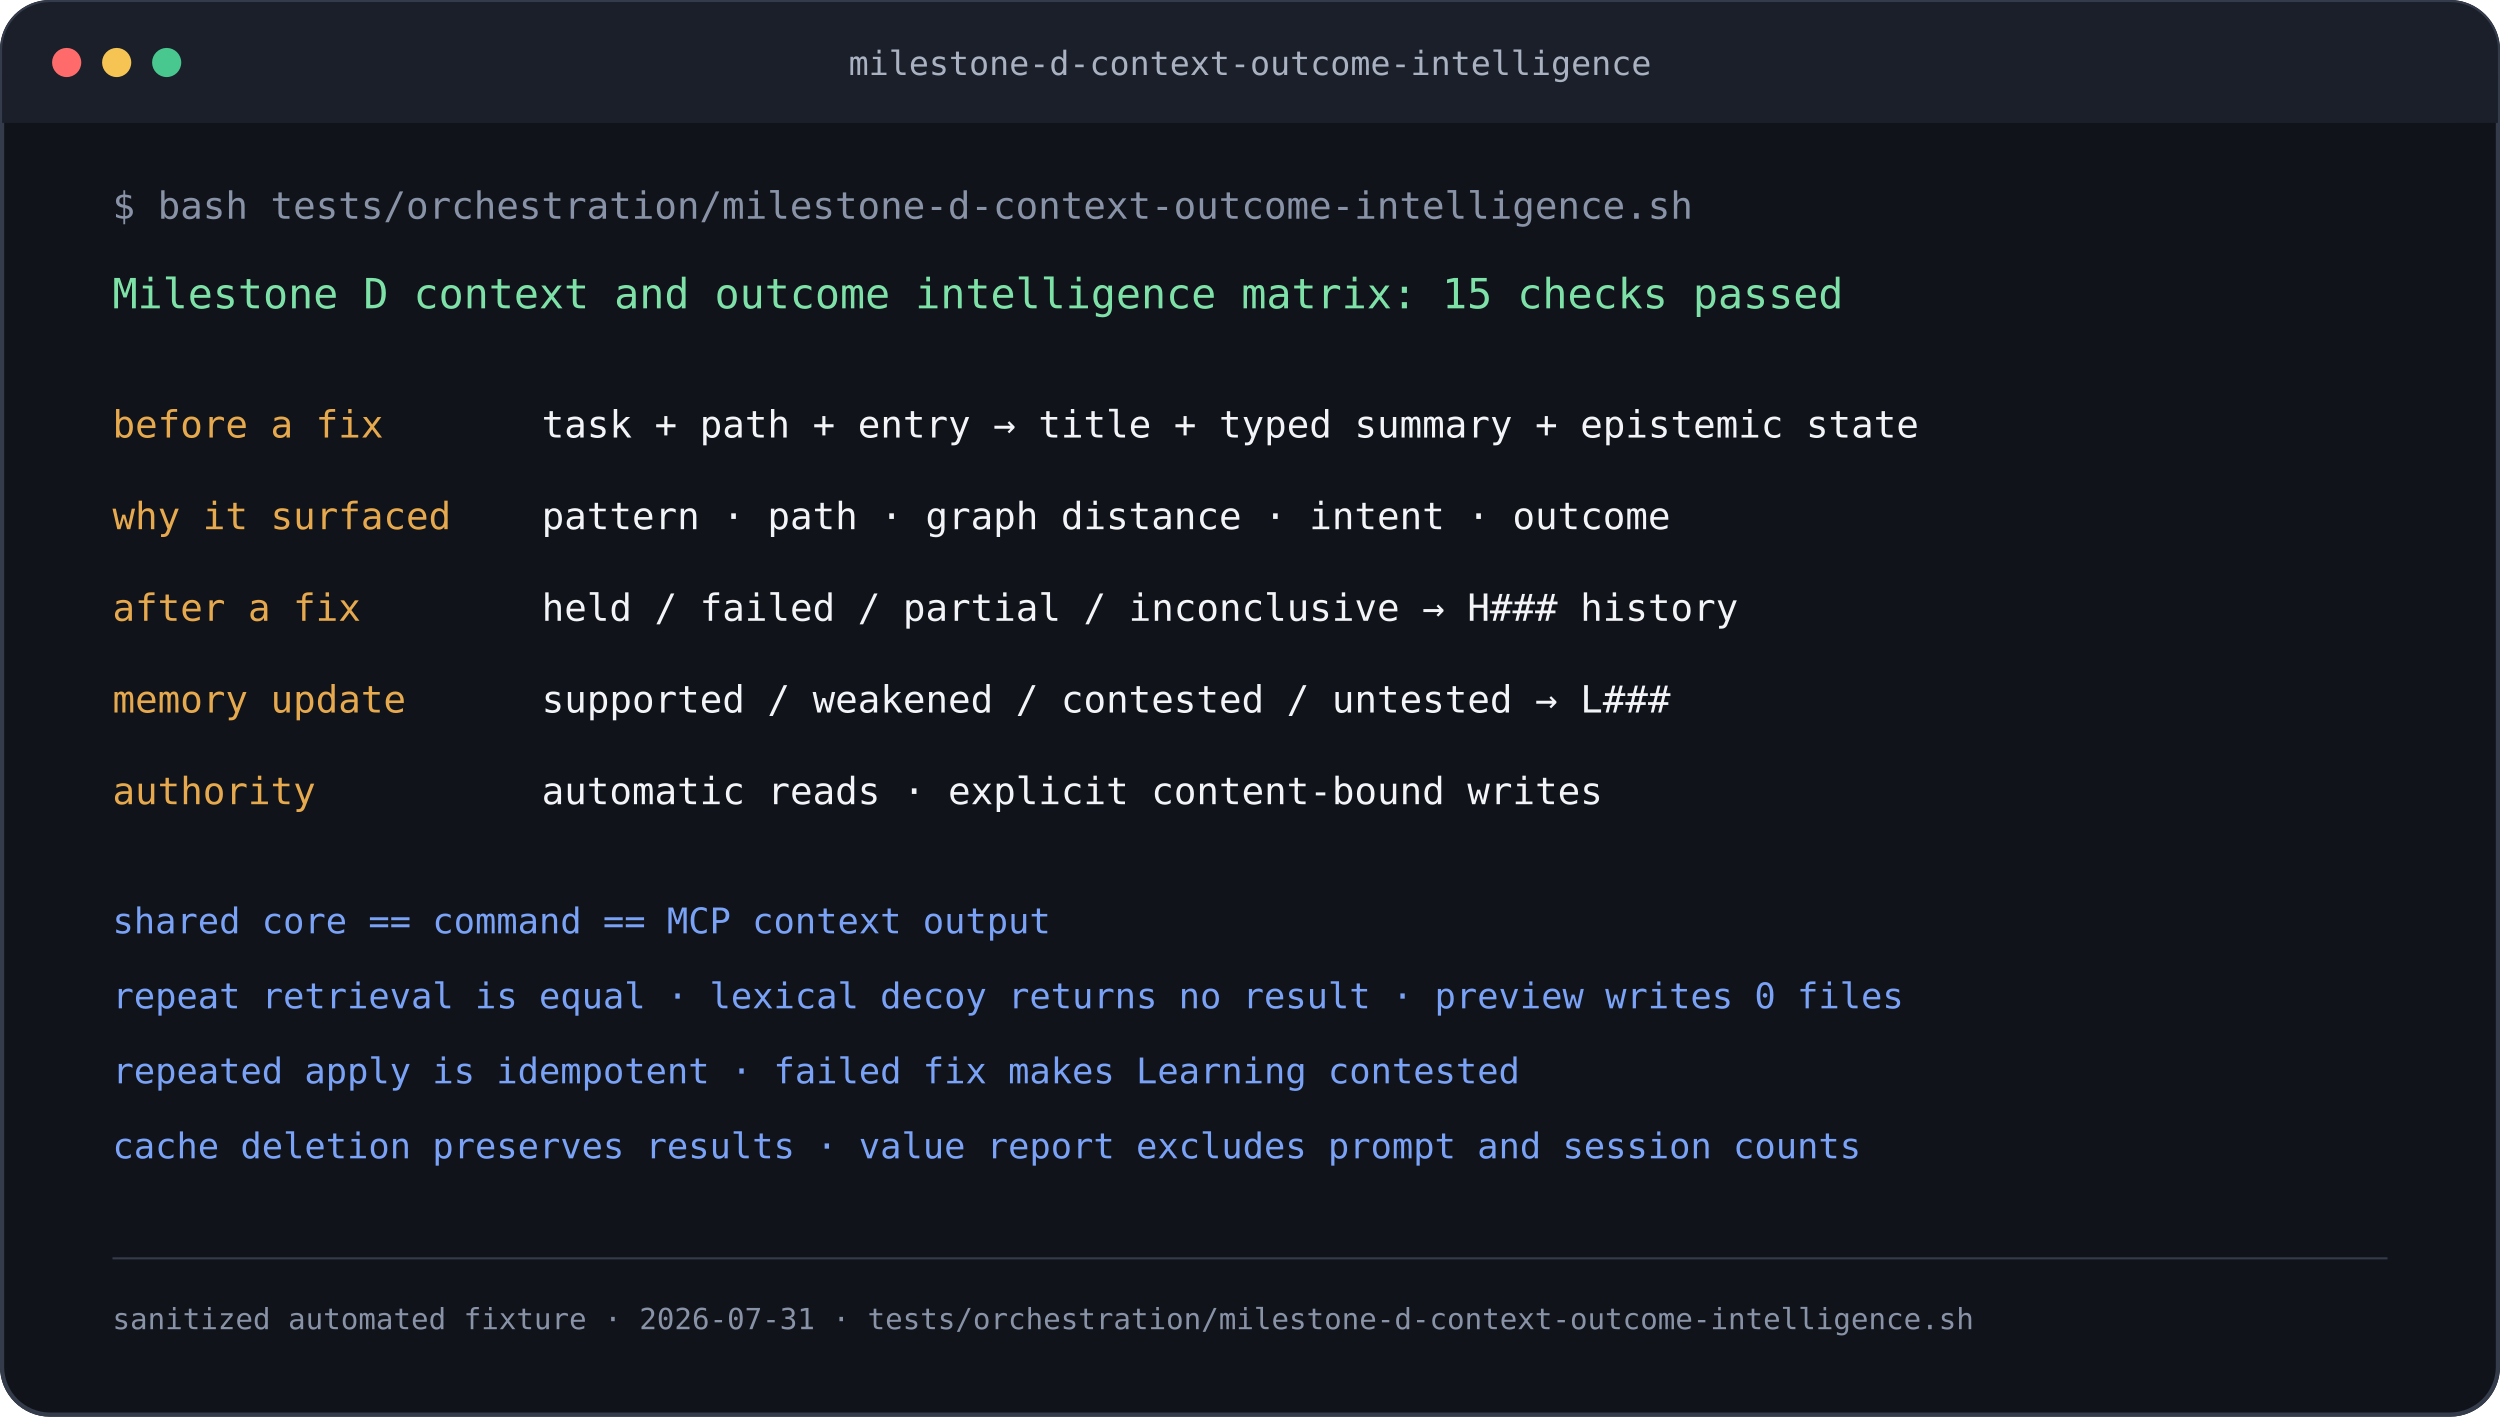
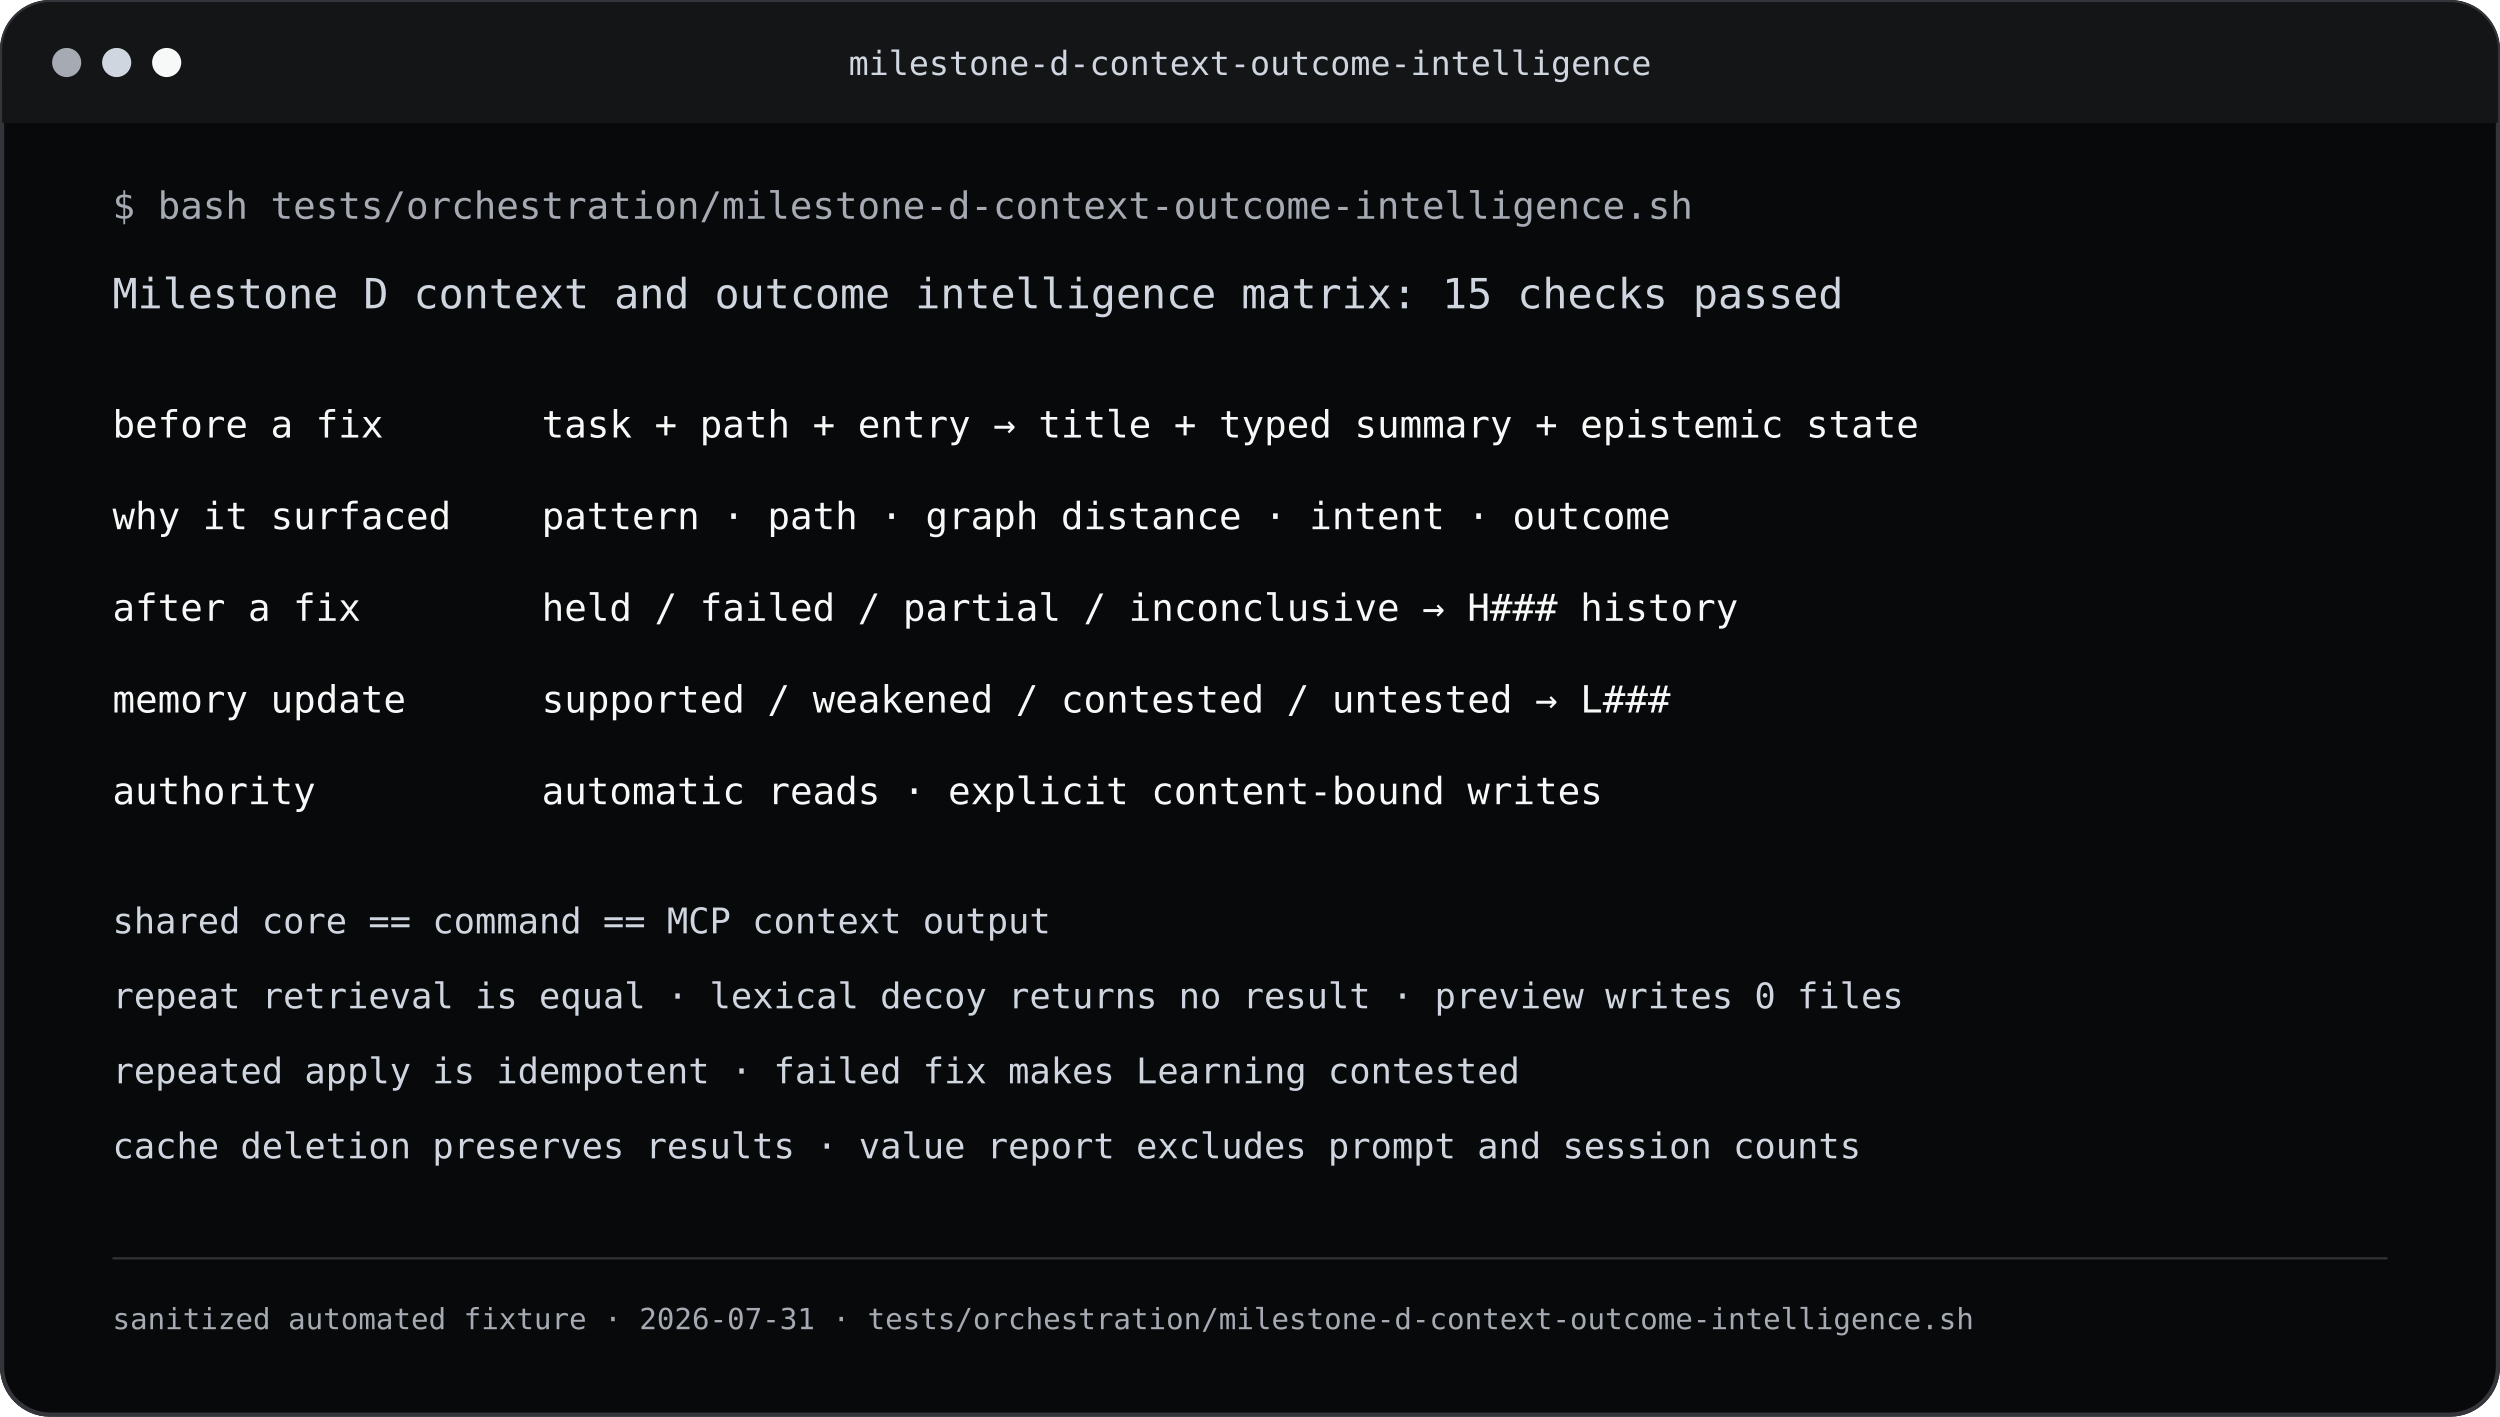
<svg xmlns="http://www.w3.org/2000/svg" width="1200" height="680" viewBox="0 0 1200 680" role="img" aria-labelledby="title desc">
-   <rect width="1200" height="680" rx="24" fill="#10131a" />
-   <rect x="1" y="1" width="1198" height="678" rx="23" fill="none" stroke="#343b4a" stroke-width="2" />
-   <rect x="1" y="1" width="1198" height="58" rx="23" fill="#1a1f2a" />
-   <rect x="1" y="36" width="1198" height="23" fill="#1a1f2a" />
-   <circle cx="32" cy="30" r="7" fill="#ff6b6b" />
-   <circle cx="56" cy="30" r="7" fill="#f6c453" />
-   <circle cx="80" cy="30" r="7" fill="#48c78e" />
-   <text x="600" y="36" text-anchor="middle" fill="#aab2c2" font-family="ui-monospace, SFMono-Regular, Consolas, monospace" font-size="16">milestone-d-context-outcome-intelligence</text>
-   <text x="54" y="105" fill="#8993a7" font-family="ui-monospace, SFMono-Regular, Consolas, monospace" font-size="18">$ bash tests/orchestration/milestone-d-context-outcome-intelligence.sh</text>
-   <text x="54" y="148" fill="#7ee2a8" font-family="ui-monospace, SFMono-Regular, Consolas, monospace" font-size="20">Milestone D context and outcome intelligence matrix: 15 checks passed</text>
-   <text x="54" y="210" fill="#e6a94e" font-family="ui-monospace, SFMono-Regular, Consolas, monospace" font-size="18">before a fix</text>
-   <text x="260" y="210" fill="#f2f4f8" font-family="ui-monospace, SFMono-Regular, Consolas, monospace" font-size="18">task + path + entry → title + typed summary + epistemic state</text>
-   <text x="54" y="254" fill="#e6a94e" font-family="ui-monospace, SFMono-Regular, Consolas, monospace" font-size="18">why it surfaced</text>
-   <text x="260" y="254" fill="#f2f4f8" font-family="ui-monospace, SFMono-Regular, Consolas, monospace" font-size="18">pattern · path · graph distance · intent · outcome</text>
-   <text x="54" y="298" fill="#e6a94e" font-family="ui-monospace, SFMono-Regular, Consolas, monospace" font-size="18">after a fix</text>
-   <text x="260" y="298" fill="#f2f4f8" font-family="ui-monospace, SFMono-Regular, Consolas, monospace" font-size="18">held / failed / partial / inconclusive → H### history</text>
-   <text x="54" y="342" fill="#e6a94e" font-family="ui-monospace, SFMono-Regular, Consolas, monospace" font-size="18">memory update</text>
-   <text x="260" y="342" fill="#f2f4f8" font-family="ui-monospace, SFMono-Regular, Consolas, monospace" font-size="18">supported / weakened / contested / untested → L###</text>
-   <text x="54" y="386" fill="#e6a94e" font-family="ui-monospace, SFMono-Regular, Consolas, monospace" font-size="18">authority</text>
-   <text x="260" y="386" fill="#f2f4f8" font-family="ui-monospace, SFMono-Regular, Consolas, monospace" font-size="18">automatic reads · explicit content-bound writes</text>
-   <text x="54" y="448" fill="#7aa2f7" font-family="ui-monospace, SFMono-Regular, Consolas, monospace" font-size="17">shared core == command == MCP context output</text>
-   <text x="54" y="484" fill="#7aa2f7" font-family="ui-monospace, SFMono-Regular, Consolas, monospace" font-size="17">repeat retrieval is equal · lexical decoy returns no result · preview writes 0 files</text>
-   <text x="54" y="520" fill="#7aa2f7" font-family="ui-monospace, SFMono-Regular, Consolas, monospace" font-size="17">repeated apply is idempotent · failed fix makes Learning contested</text>
-   <text x="54" y="556" fill="#7aa2f7" font-family="ui-monospace, SFMono-Regular, Consolas, monospace" font-size="17">cache deletion preserves results · value report excludes prompt and session counts</text>
-   <line x1="54" y1="604" x2="1146" y2="604" stroke="#343b4a" />
-   <text x="54" y="638" fill="#8993a7" font-family="ui-monospace, SFMono-Regular, Consolas, monospace" font-size="14">sanitized automated fixture · 2026-07-31 · tests/orchestration/milestone-d-context-outcome-intelligence.sh</text>
+   <rect width="1200" height="680" rx="24" fill="#08090A" />
+   <rect x="1" y="1" width="1198" height="678" rx="23" fill="none" stroke="#34343A" stroke-width="2" />
+   <rect x="1" y="1" width="1198" height="58" rx="23" fill="#141516" />
+   <rect x="1" y="36" width="1198" height="23" fill="#141516" />
+   <circle cx="32" cy="30" r="7" fill="#A5AAB3" />
+   <circle cx="56" cy="30" r="7" fill="#D0D6E0" />
+   <circle cx="80" cy="30" r="7" fill="#F7F8F8" />
+   <text x="600" y="36" text-anchor="middle" fill="#D0D6E0" font-family="ui-monospace, SFMono-Regular, Consolas, monospace" font-size="16">milestone-d-context-outcome-intelligence</text>
+   <text x="54" y="105" fill="#A5AAB3" font-family="ui-monospace, SFMono-Regular, Consolas, monospace" font-size="18">$ bash tests/orchestration/milestone-d-context-outcome-intelligence.sh</text>
+   <text x="54" y="148" fill="#D0D6E0" font-family="ui-monospace, SFMono-Regular, Consolas, monospace" font-size="20">Milestone D context and outcome intelligence matrix: 15 checks passed</text>
+   <text x="54" y="210" fill="#F7F8F8" font-family="ui-monospace, SFMono-Regular, Consolas, monospace" font-size="18">before a fix</text>
+   <text x="260" y="210" fill="#F7F8F8" font-family="ui-monospace, SFMono-Regular, Consolas, monospace" font-size="18">task + path + entry → title + typed summary + epistemic state</text>
+   <text x="54" y="254" fill="#F7F8F8" font-family="ui-monospace, SFMono-Regular, Consolas, monospace" font-size="18">why it surfaced</text>
+   <text x="260" y="254" fill="#F7F8F8" font-family="ui-monospace, SFMono-Regular, Consolas, monospace" font-size="18">pattern · path · graph distance · intent · outcome</text>
+   <text x="54" y="298" fill="#F7F8F8" font-family="ui-monospace, SFMono-Regular, Consolas, monospace" font-size="18">after a fix</text>
+   <text x="260" y="298" fill="#F7F8F8" font-family="ui-monospace, SFMono-Regular, Consolas, monospace" font-size="18">held / failed / partial / inconclusive → H### history</text>
+   <text x="54" y="342" fill="#F7F8F8" font-family="ui-monospace, SFMono-Regular, Consolas, monospace" font-size="18">memory update</text>
+   <text x="260" y="342" fill="#F7F8F8" font-family="ui-monospace, SFMono-Regular, Consolas, monospace" font-size="18">supported / weakened / contested / untested → L###</text>
+   <text x="54" y="386" fill="#F7F8F8" font-family="ui-monospace, SFMono-Regular, Consolas, monospace" font-size="18">authority</text>
+   <text x="260" y="386" fill="#F7F8F8" font-family="ui-monospace, SFMono-Regular, Consolas, monospace" font-size="18">automatic reads · explicit content-bound writes</text>
+   <text x="54" y="448" fill="#D0D6E0" font-family="ui-monospace, SFMono-Regular, Consolas, monospace" font-size="17">shared core == command == MCP context output</text>
+   <text x="54" y="484" fill="#D0D6E0" font-family="ui-monospace, SFMono-Regular, Consolas, monospace" font-size="17">repeat retrieval is equal · lexical decoy returns no result · preview writes 0 files</text>
+   <text x="54" y="520" fill="#D0D6E0" font-family="ui-monospace, SFMono-Regular, Consolas, monospace" font-size="17">repeated apply is idempotent · failed fix makes Learning contested</text>
+   <text x="54" y="556" fill="#D0D6E0" font-family="ui-monospace, SFMono-Regular, Consolas, monospace" font-size="17">cache deletion preserves results · value report excludes prompt and session counts</text>
+   <line x1="54" y1="604" x2="1146" y2="604" stroke="#34343A" />
+   <text x="54" y="638" fill="#A5AAB3" font-family="ui-monospace, SFMono-Regular, Consolas, monospace" font-size="14">sanitized automated fixture · 2026-07-31 · tests/orchestration/milestone-d-context-outcome-intelligence.sh</text>
</svg>
